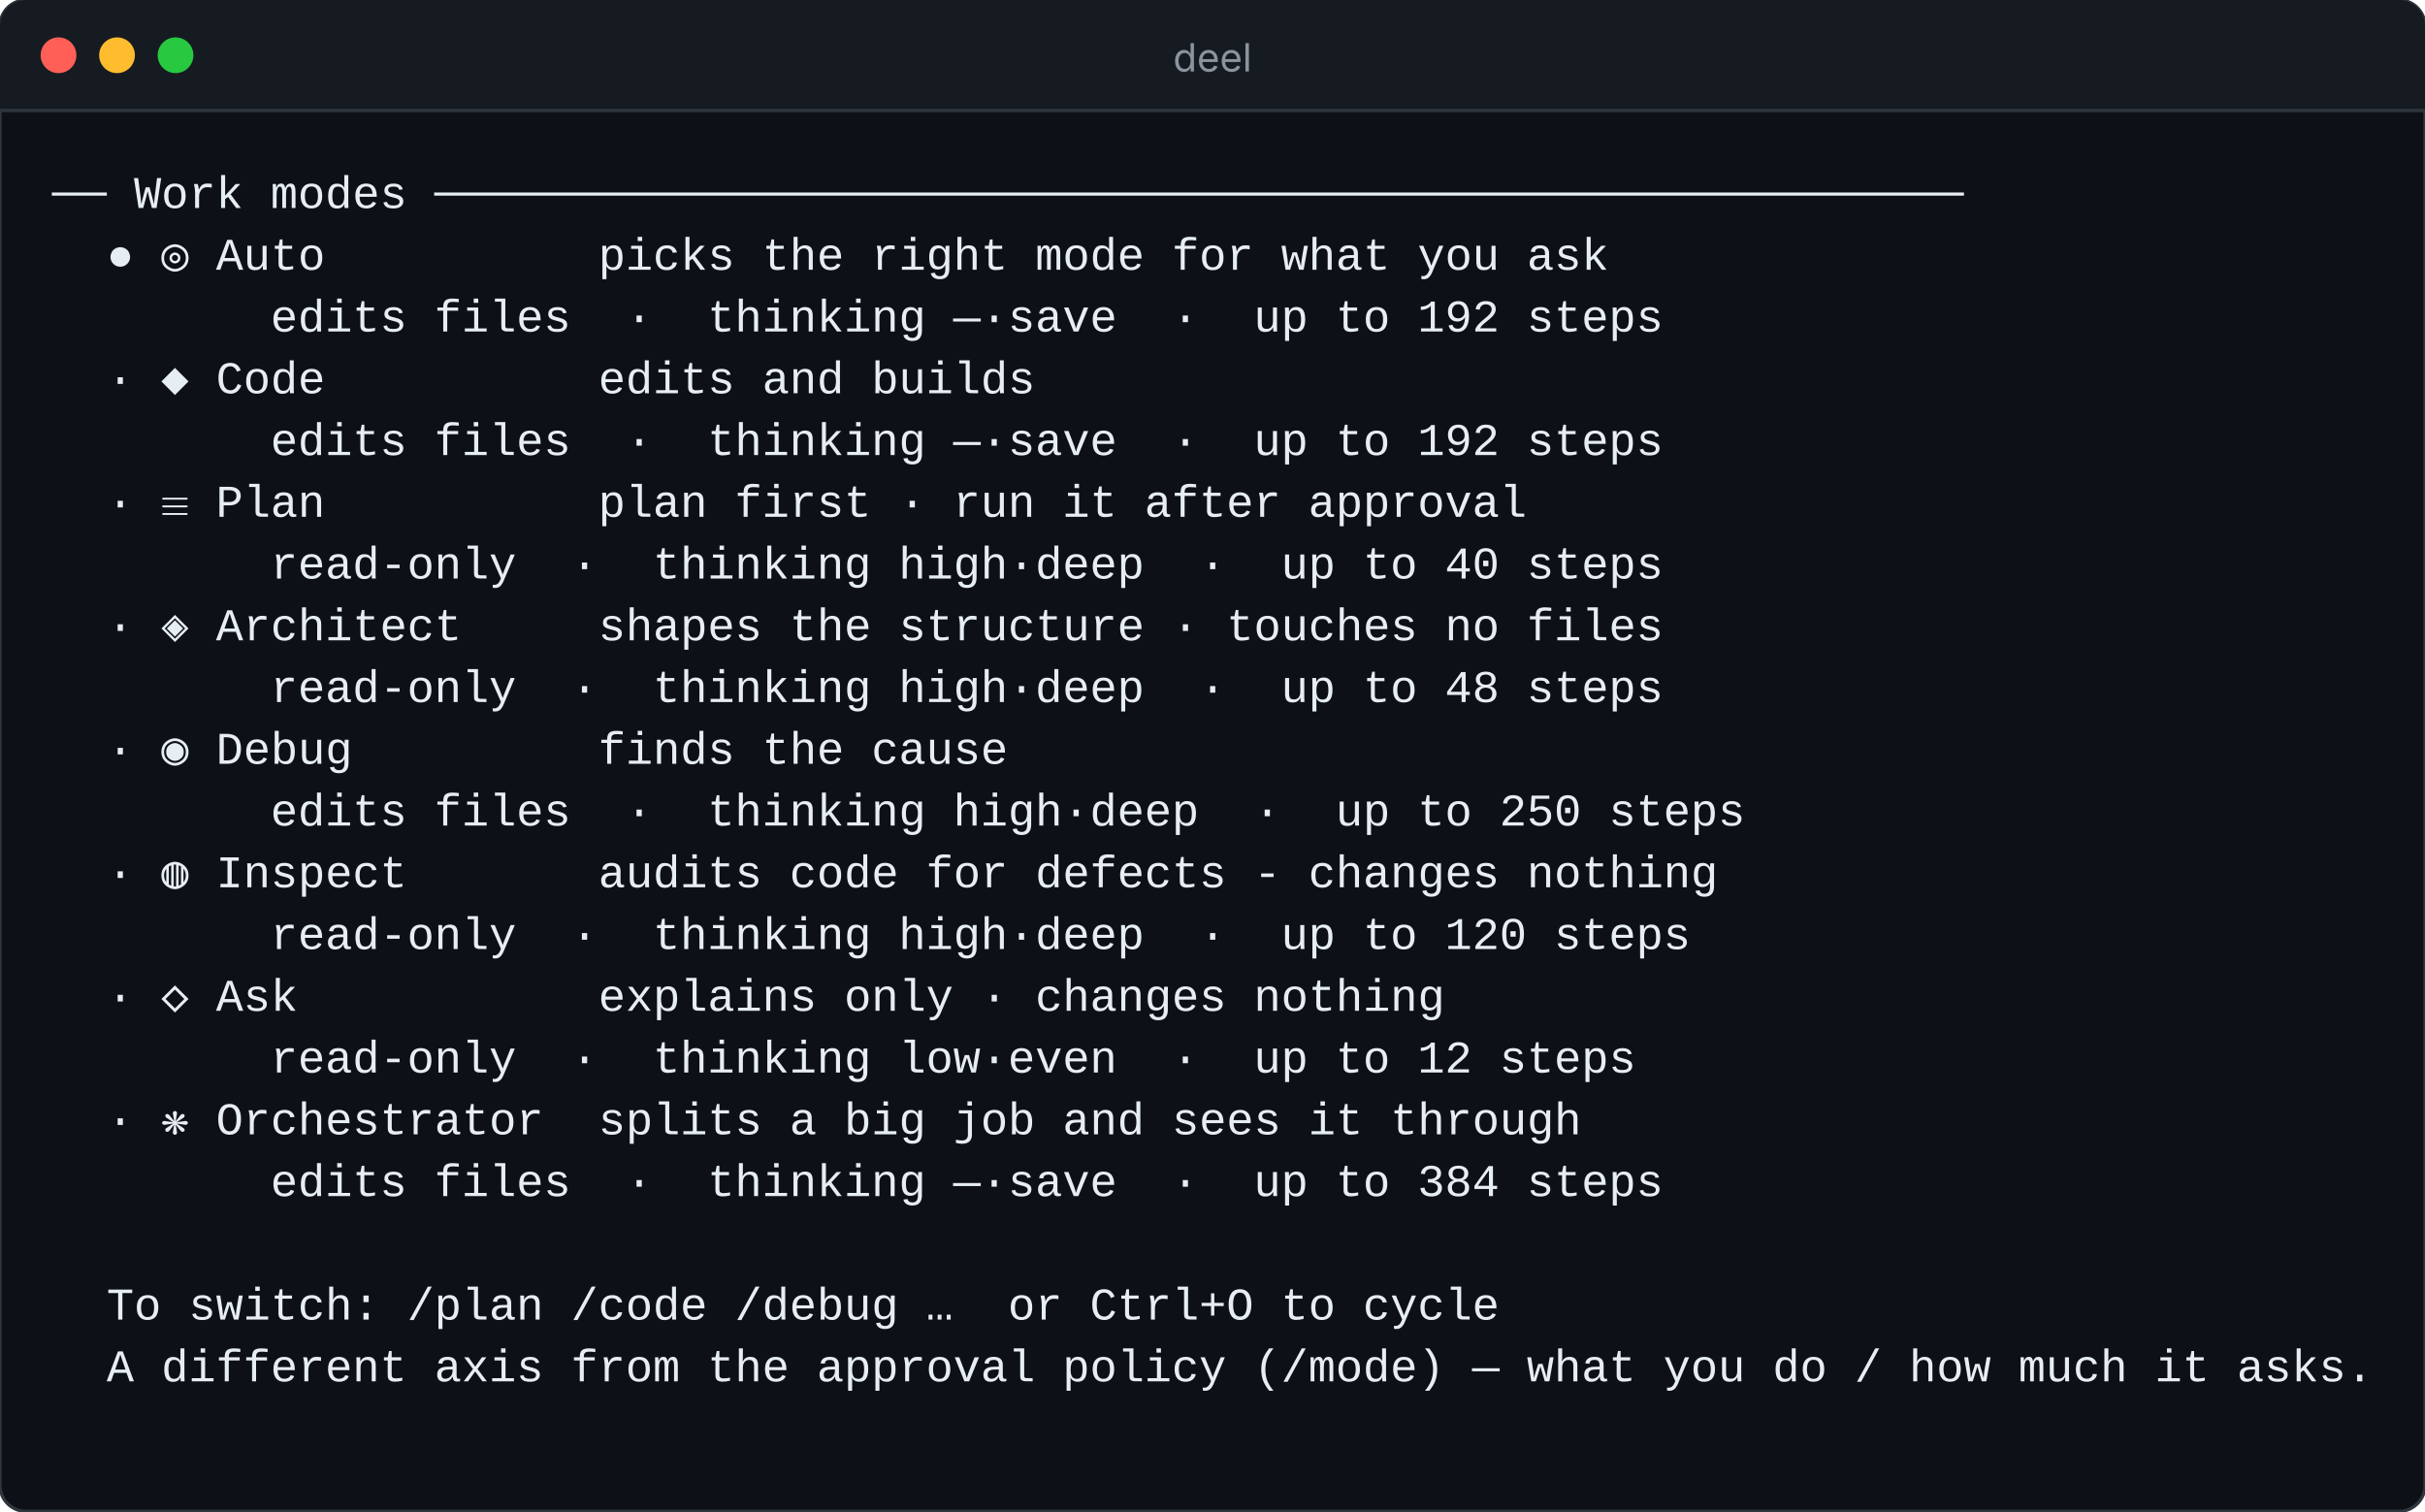
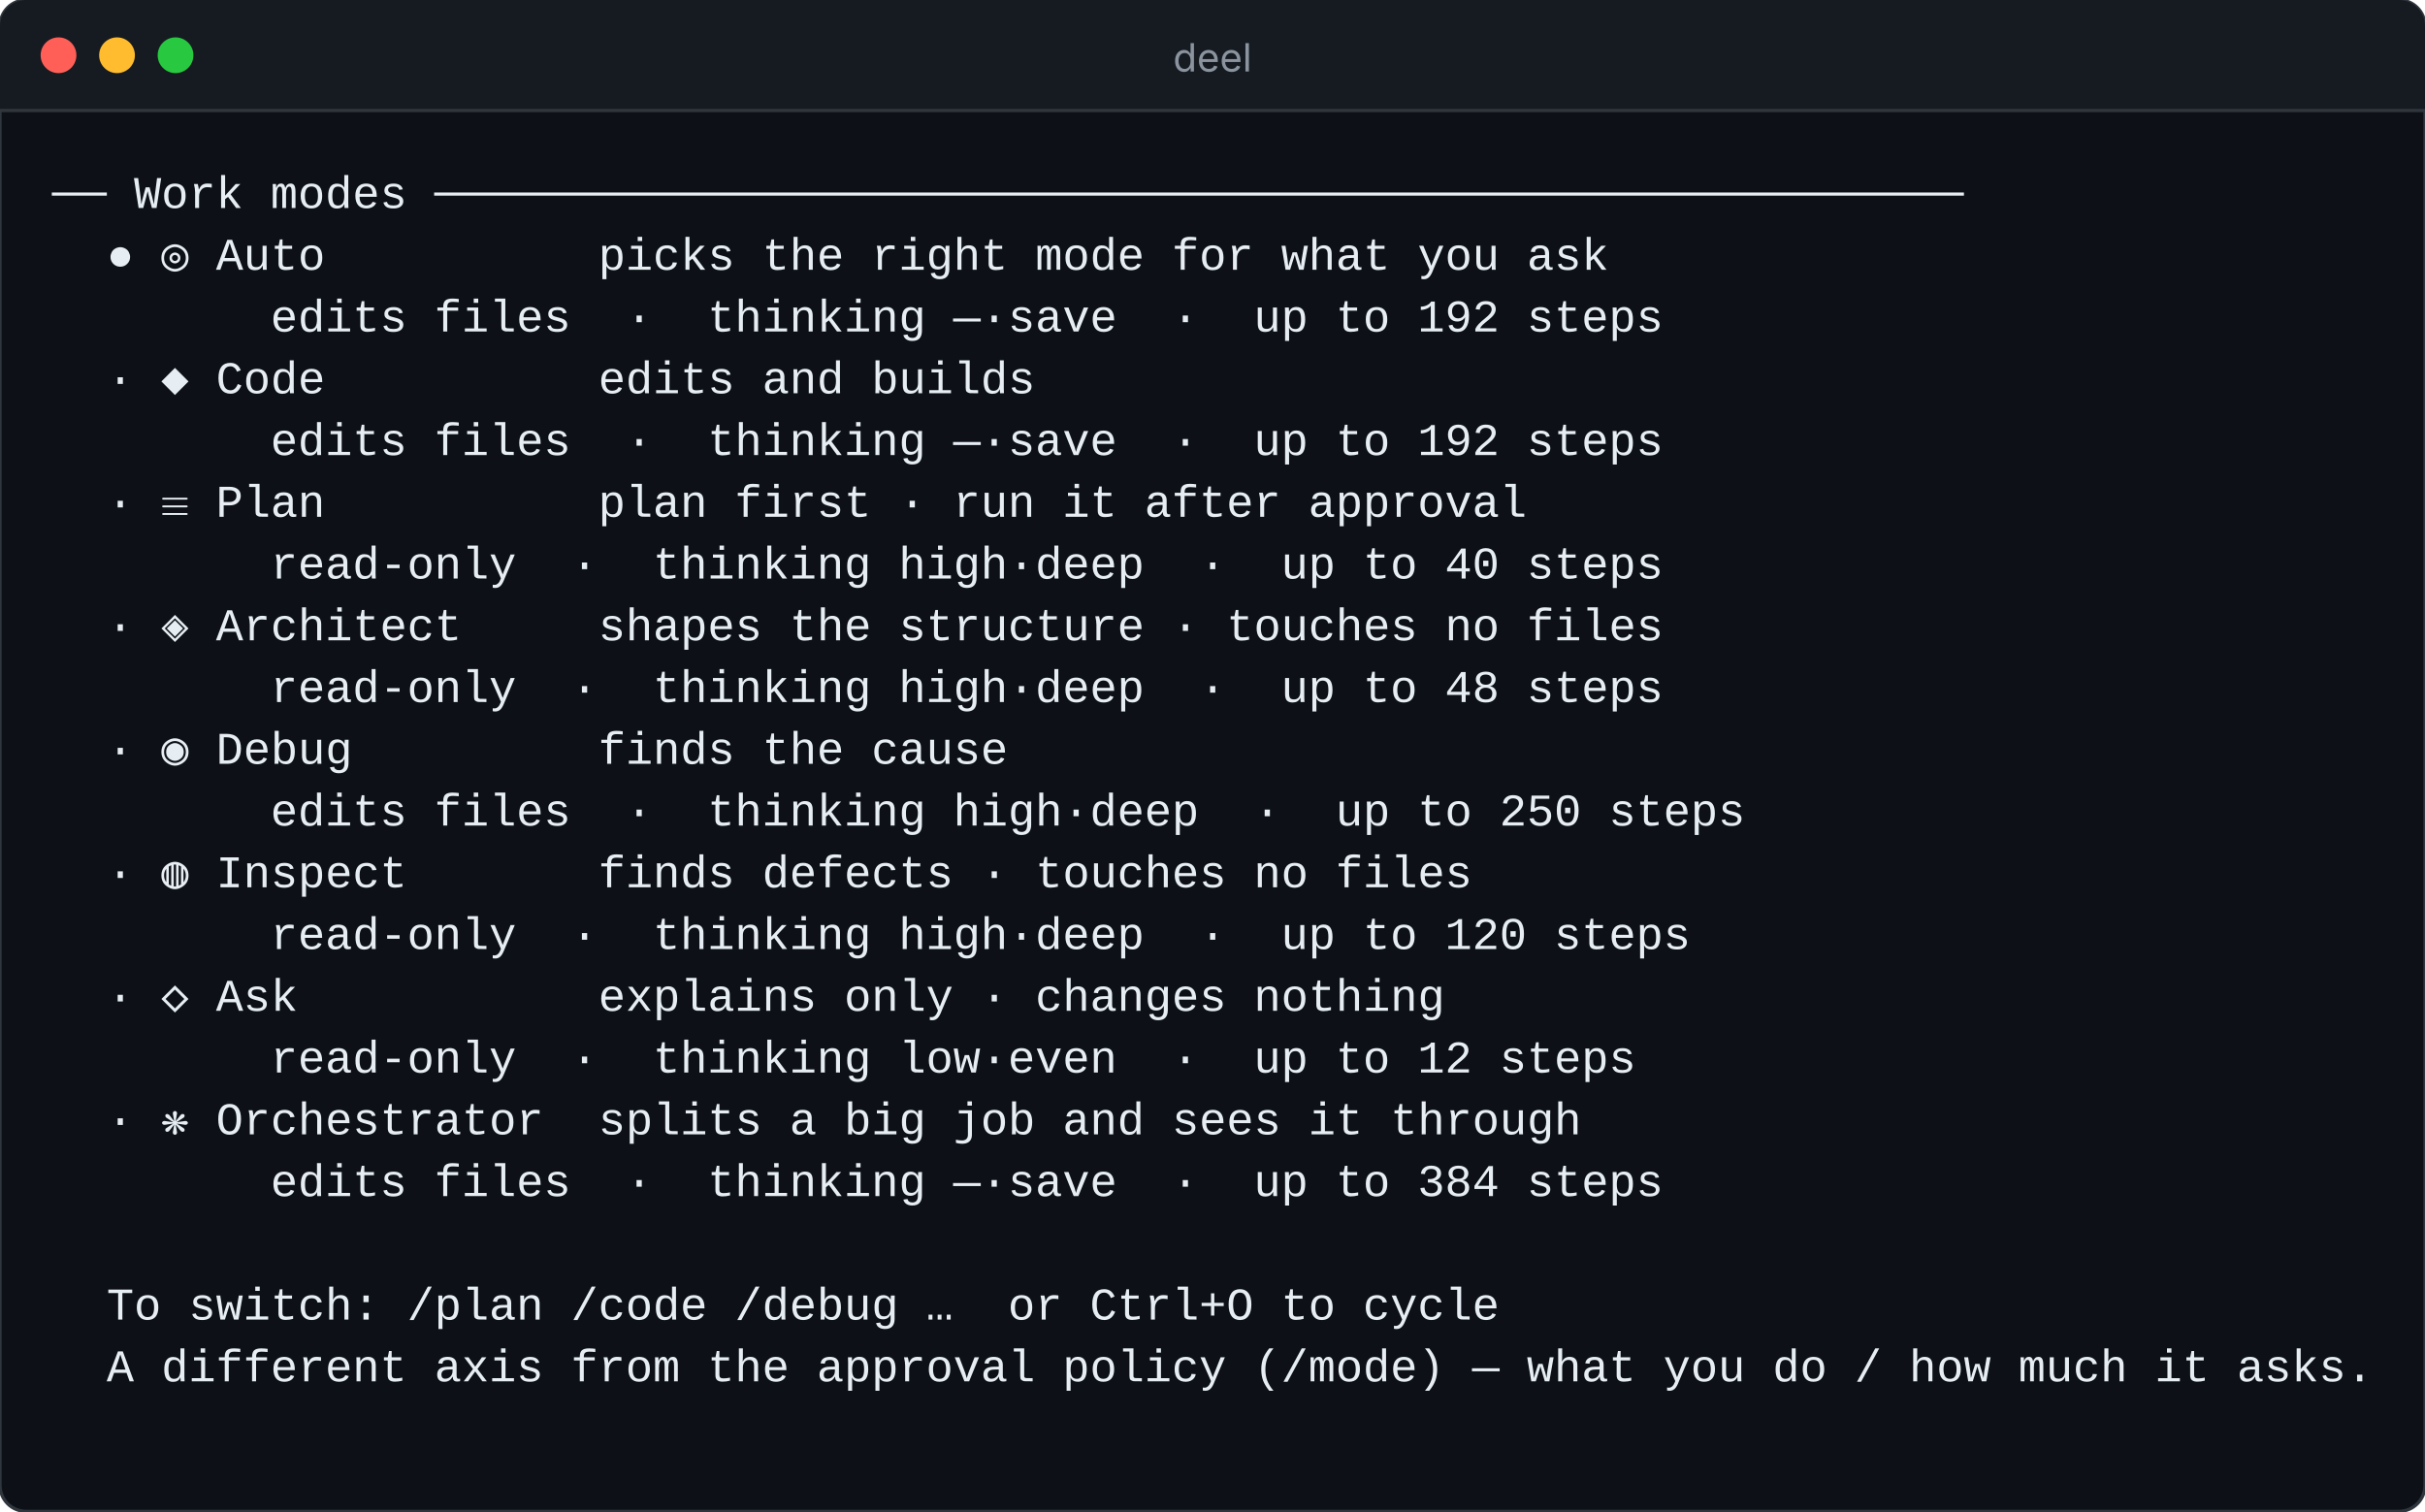
<svg xmlns="http://www.w3.org/2000/svg" width="746" height="465" viewBox="0 0 746 465" role="img" aria-label="deel — eight work modes, and which one you are in">
  <rect width="746" height="465" rx="8" fill="#0d1117" stroke="#30363d" />
  <path d="M0 8a8 8 0 0 1 8-8h730a8 8 0 0 1 8 8v26H0z" fill="#161b22" />
  <line x1="0" y1="34" x2="746" y2="34" stroke="#30363d" />
  <circle cx="18" cy="17" r="5.5" fill="#ff5f57" />
  <circle cx="36" cy="17" r="5.5" fill="#febc2e" />
  <circle cx="54" cy="17" r="5.5" fill="#28c840" />
  <text x="373" y="22" fill="#8b949e" font-size="12" text-anchor="middle" font-family="ui-sans-serif,-apple-system,Segoe UI,sans-serif">deel</text>
  <g font-family="ui-monospace,SFMono-Regular,Menlo,Consolas,'Liberation Mono',monospace" font-size="14">
    <text x="16.0" y="64" fill="#e6edf3" textLength="588.0" lengthAdjust="spacing" xml:space="preserve">── Work modes ────────────────────────────────────────────────────────</text>
    <text x="16.0" y="83" fill="#e6edf3" textLength="478.8" lengthAdjust="spacing" xml:space="preserve">  ● ◎ Auto          picks the right mode for what you ask</text>
    <text x="16.0" y="102" fill="#e6edf3" textLength="495.6" lengthAdjust="spacing" xml:space="preserve">        edits files  ·  thinking —·save  ·  up to 192 steps</text>
    <text x="16.0" y="121" fill="#e6edf3" textLength="302.4" lengthAdjust="spacing" xml:space="preserve">  · ◆ Code          edits and builds</text>
    <text x="16.0" y="140" fill="#e6edf3" textLength="495.6" lengthAdjust="spacing" xml:space="preserve">        edits files  ·  thinking —·save  ·  up to 192 steps</text>
    <text x="16.0" y="159" fill="#e6edf3" textLength="453.6" lengthAdjust="spacing" xml:space="preserve">  · ☰ Plan          plan first · run it after approval</text>
    <text x="16.0" y="178" fill="#e6edf3" textLength="495.6" lengthAdjust="spacing" xml:space="preserve">        read-only  ·  thinking high·deep  ·  up to 40 steps</text>
    <text x="16.0" y="197" fill="#e6edf3" textLength="495.6" lengthAdjust="spacing" xml:space="preserve">  · ◈ Architect     shapes the structure · touches no files</text>
    <text x="16.0" y="216" fill="#e6edf3" textLength="495.6" lengthAdjust="spacing" xml:space="preserve">        read-only  ·  thinking high·deep  ·  up to 48 steps</text>
    <text x="16.0" y="235" fill="#e6edf3" textLength="294.0" lengthAdjust="spacing" xml:space="preserve">  · ◉ Debug         finds the cause</text>
    <text x="16.0" y="254" fill="#e6edf3" textLength="520.8" lengthAdjust="spacing" xml:space="preserve">        edits files  ·  thinking high·deep  ·  up to 250 steps</text>
-     <text x="16.0" y="273" fill="#e6edf3" textLength="512.4" lengthAdjust="spacing" xml:space="preserve">  · ◍ Inspect       audits code for defects - changes nothing</text>
+     <text x="16.0" y="273" fill="#e6edf3" textLength="436.8" lengthAdjust="spacing" xml:space="preserve">  · ◍ Inspect       finds defects · touches no files</text>
    <text x="16.0" y="292" fill="#e6edf3" textLength="504.0" lengthAdjust="spacing" xml:space="preserve">        read-only  ·  thinking high·deep  ·  up to 120 steps</text>
    <text x="16.0" y="311" fill="#e6edf3" textLength="428.4" lengthAdjust="spacing" xml:space="preserve">  · ◇ Ask           explains only · changes nothing</text>
    <text x="16.0" y="330" fill="#e6edf3" textLength="487.2" lengthAdjust="spacing" xml:space="preserve">        read-only  ·  thinking low·even  ·  up to 12 steps</text>
    <text x="16.0" y="349" fill="#e6edf3" textLength="470.4" lengthAdjust="spacing" xml:space="preserve">  · ❋ Orchestrator  splits a big job and sees it through</text>
    <text x="16.0" y="368" fill="#e6edf3" textLength="495.6" lengthAdjust="spacing" xml:space="preserve">        edits files  ·  thinking —·save  ·  up to 384 steps</text>
    <text x="16.0" y="406" fill="#e6edf3" textLength="445.2" lengthAdjust="spacing" xml:space="preserve">  To switch: /plan /code /debug …  or Ctrl+O to cycle</text>
    <text x="16.0" y="425" fill="#e6edf3" textLength="714.0" lengthAdjust="spacing" xml:space="preserve">  A different axis from the approval policy (/mode) — what you do / how much it asks.</text>
  </g>
</svg>
